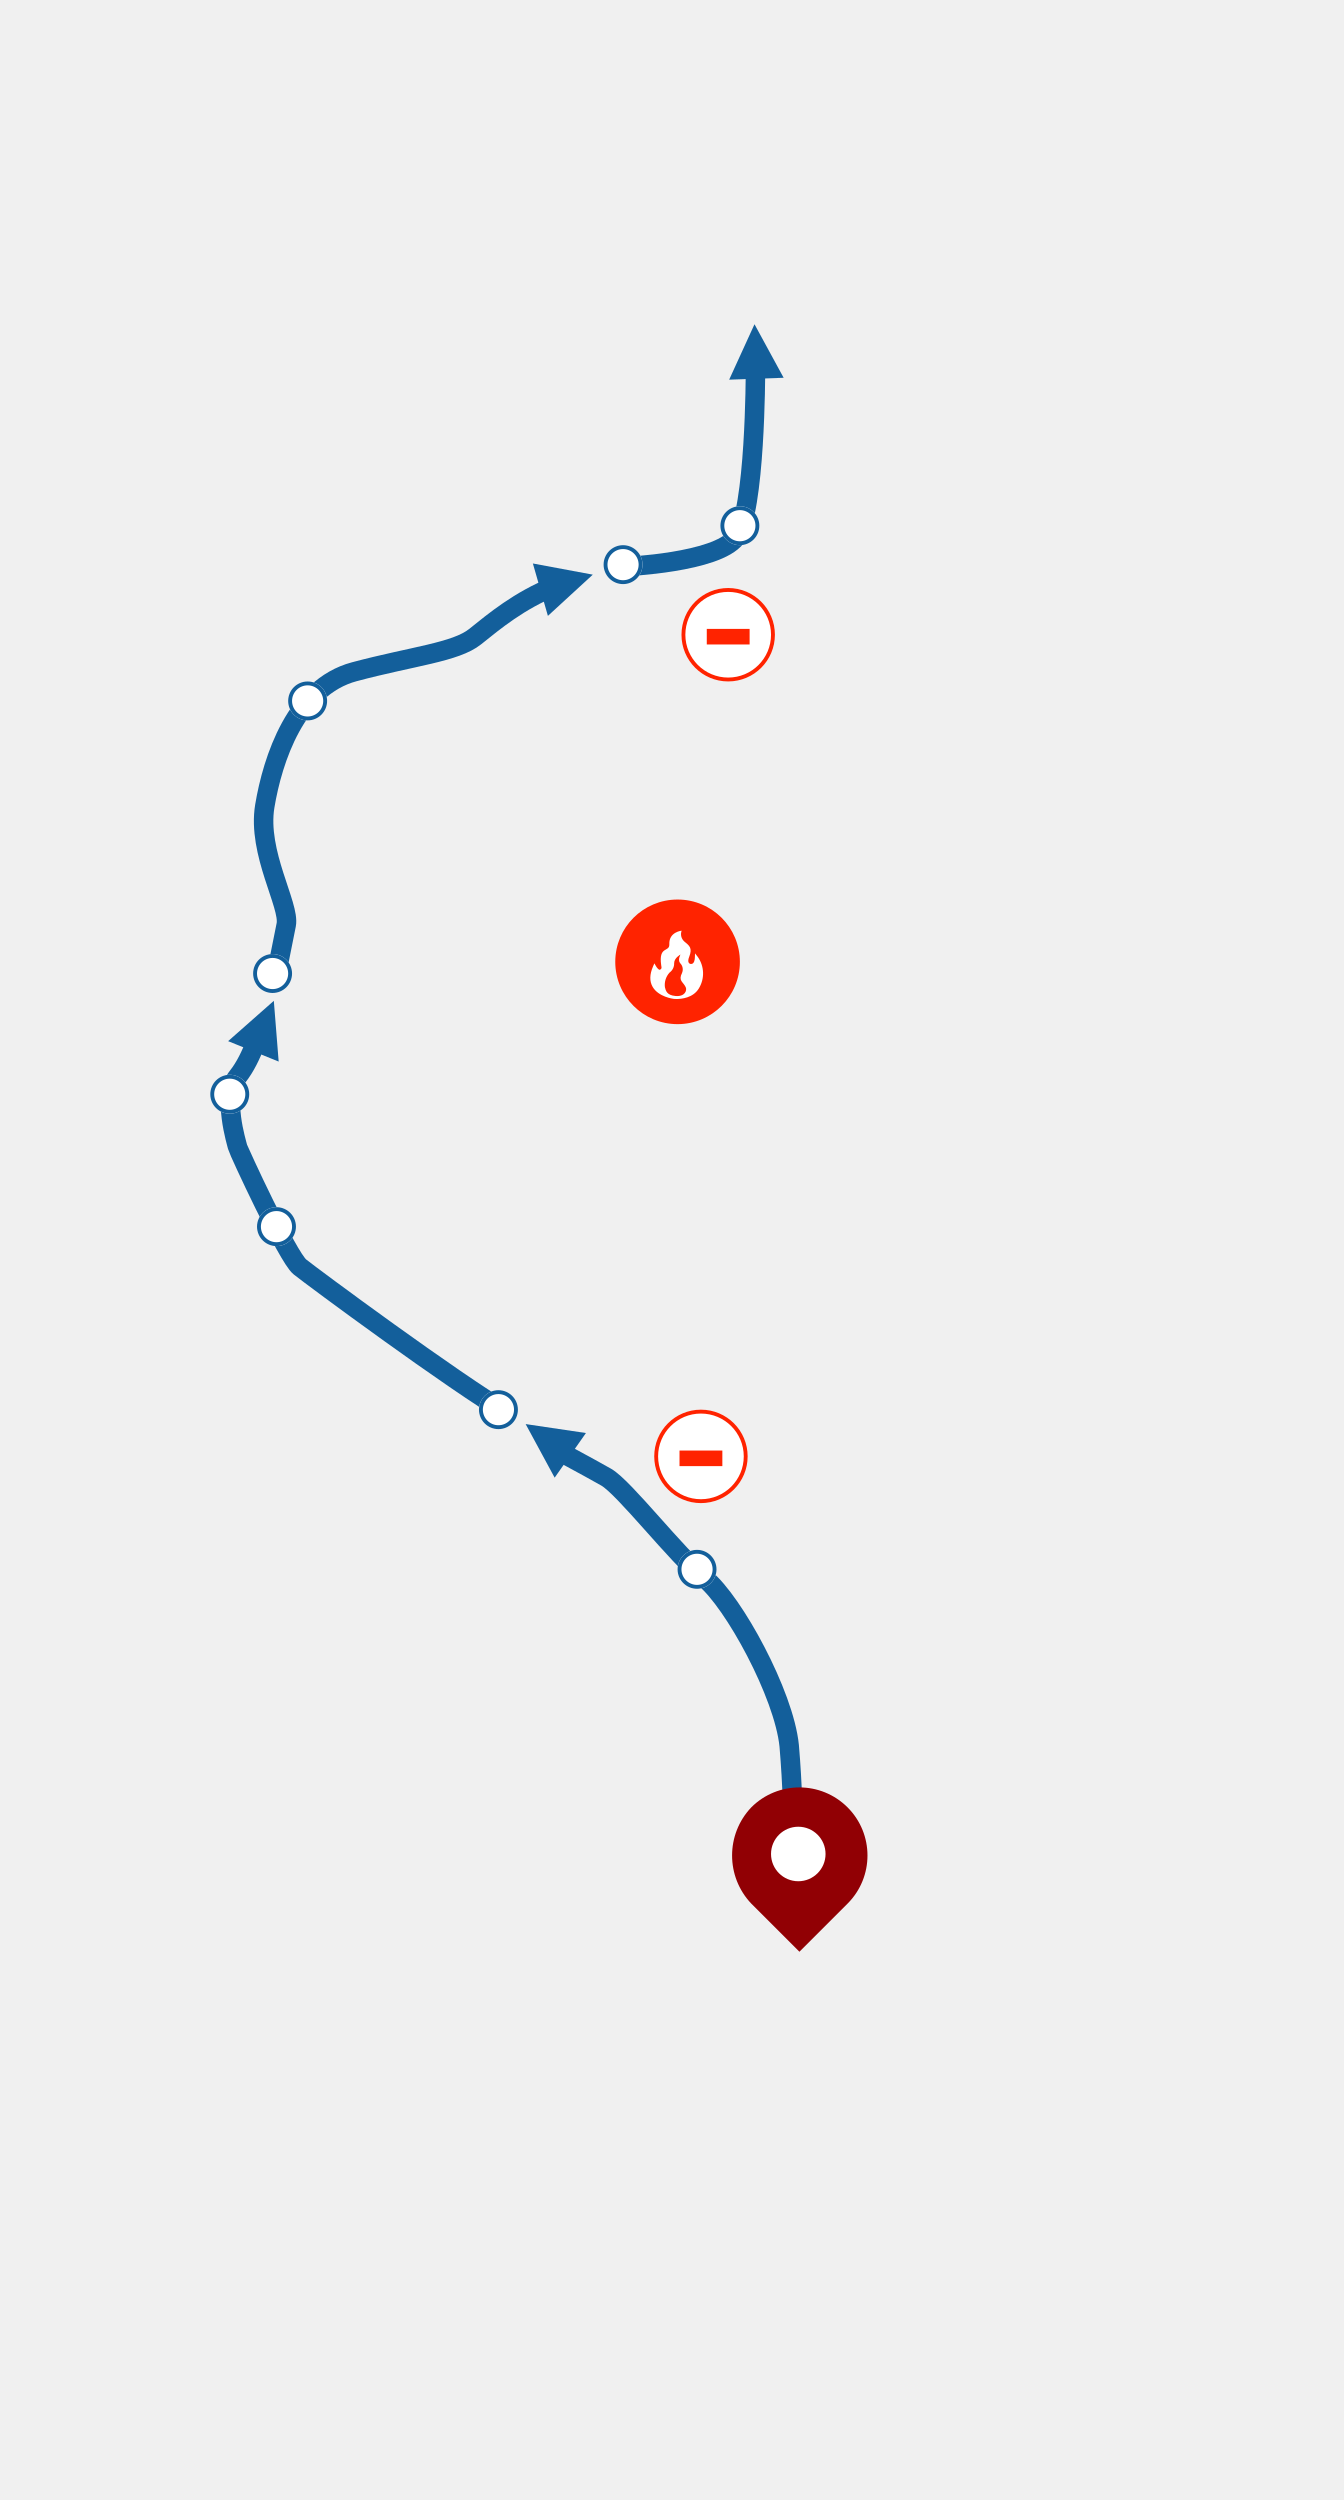
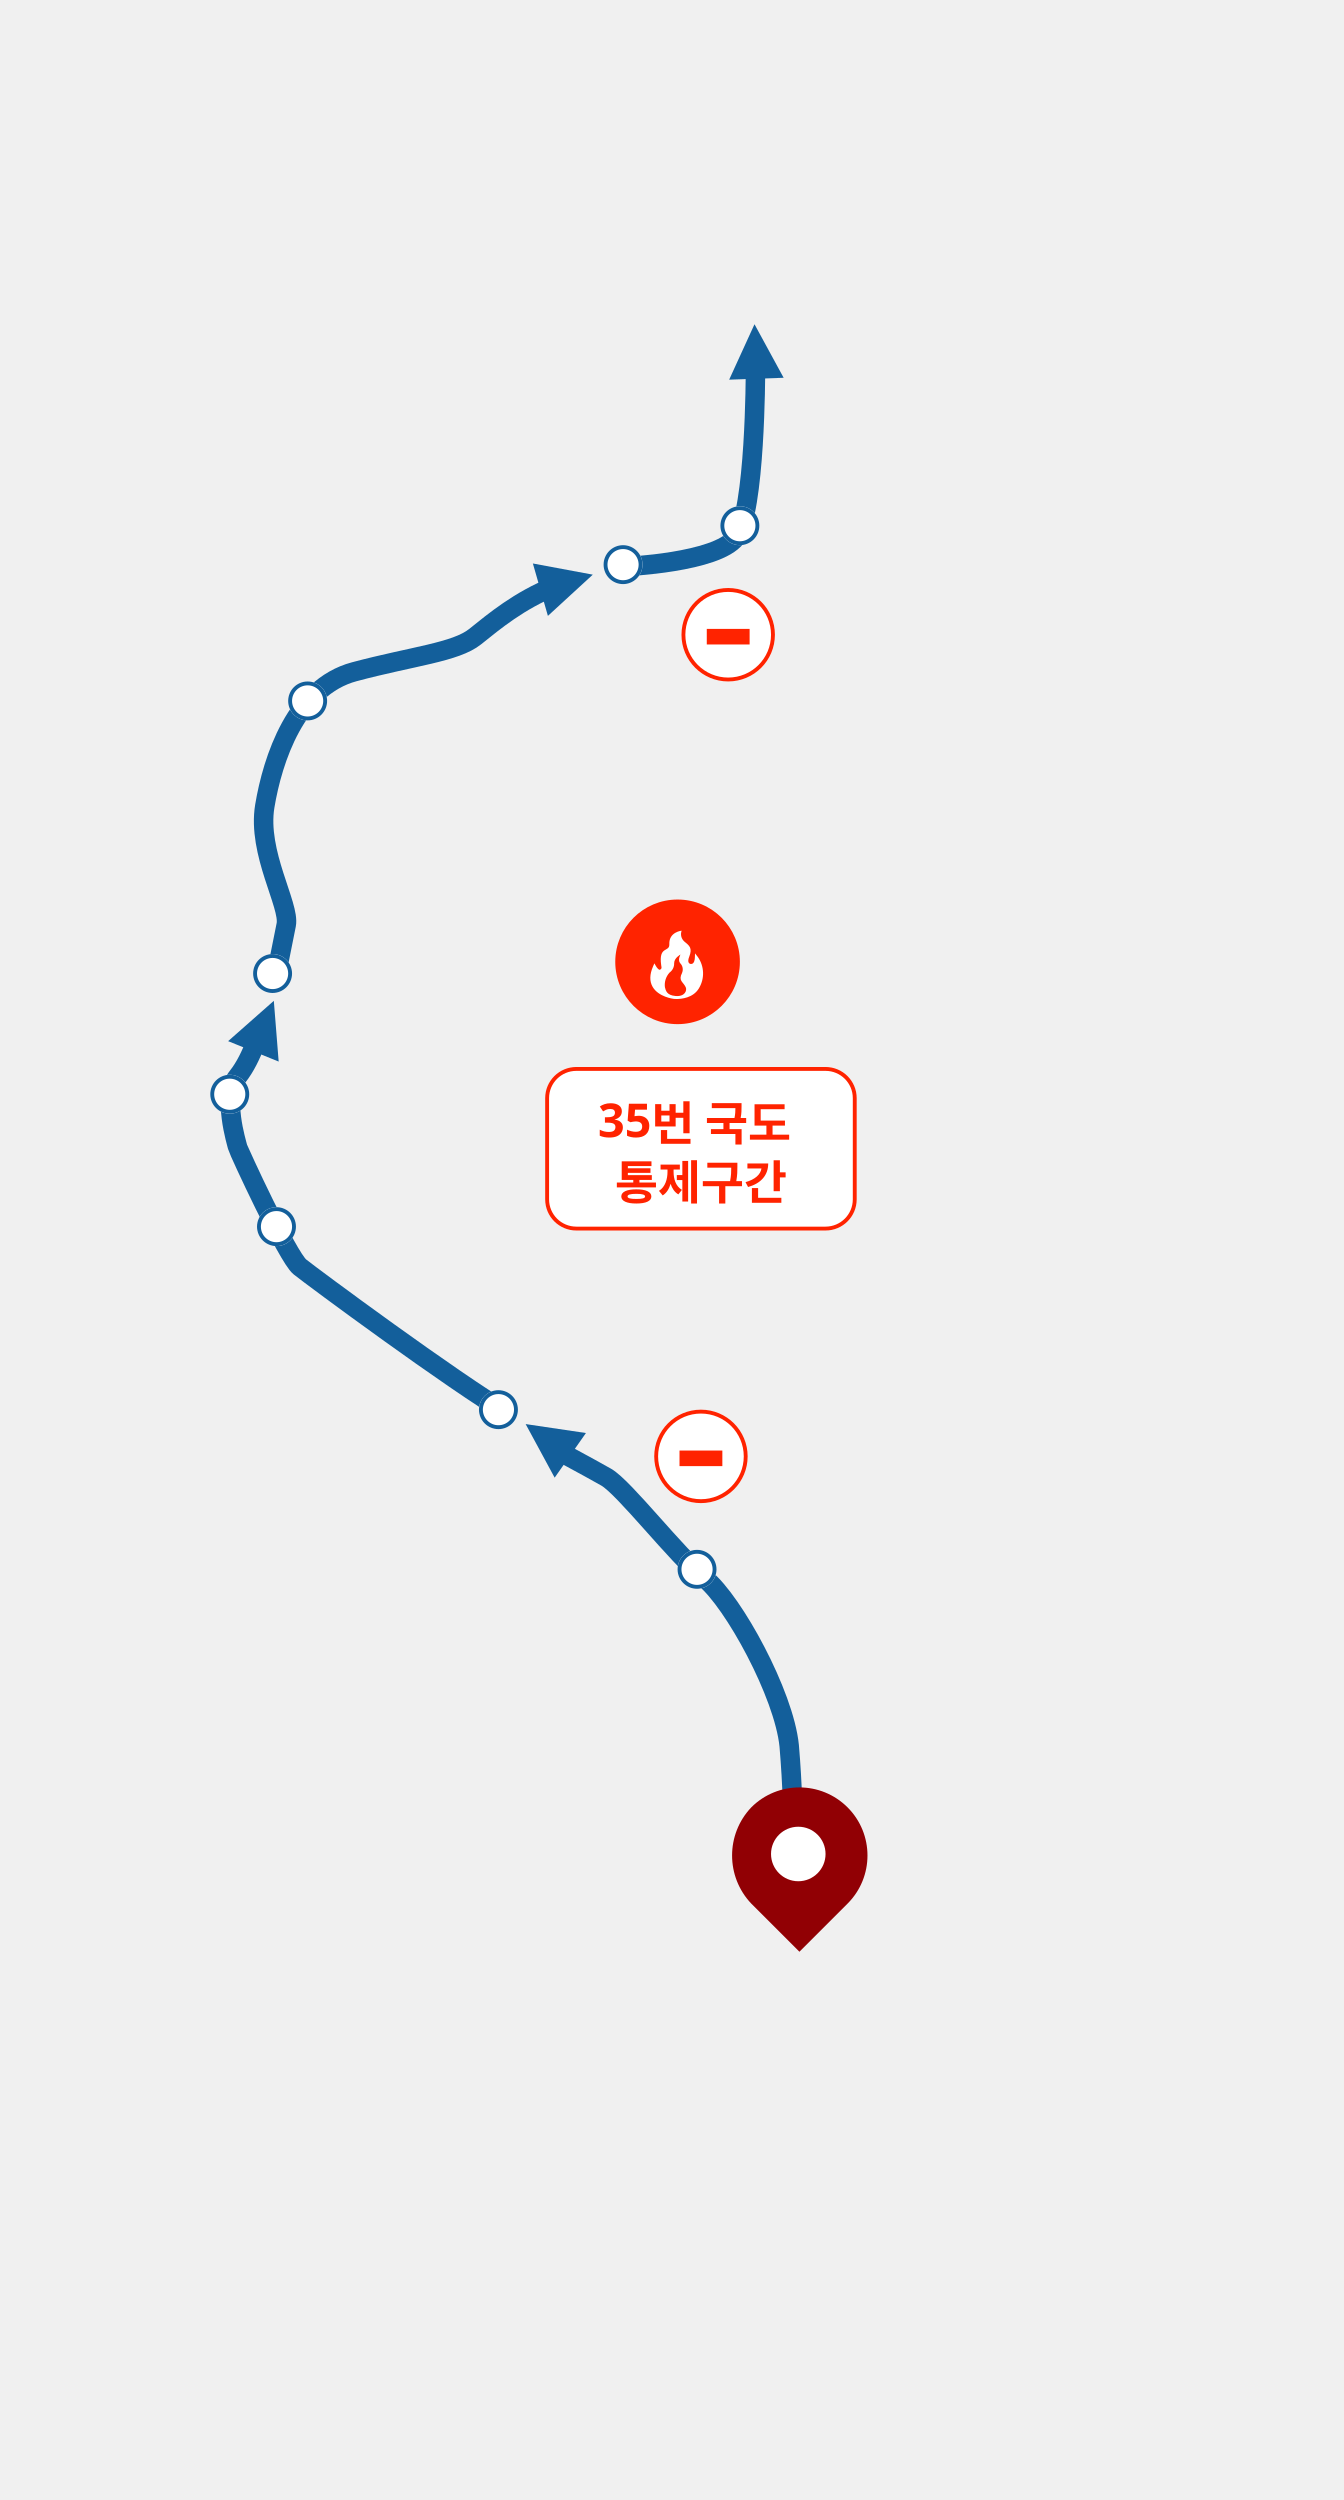
<svg xmlns="http://www.w3.org/2000/svg" width="345" height="642" viewBox="0 0 345 642">
  <defs>
    <clipPath id="clip-path">
      <rect id="사각형_1835" data-name="사각형 1835" width="13.563" height="17.542" fill="#fff" />
    </clipPath>
  </defs>
  <g id="우회도로_표시" data-name="우회도로 표시" transform="translate(0 -48)">
    <g id="그룹_1120" data-name="그룹 1120">
      <path id="패스_2972" data-name="패스 2972" d="M5012,1373.333c-14.667-8.667-50.667-35.333-54-38-3.113-2.491-15.78-29.865-16-30.833s-4-13,0-18,6-13,6-13" transform="translate(-4881 -962)" fill="none" stroke="#135f9b" stroke-width="5" />
      <path id="패스_2973" data-name="패스 2973" d="M5084.667,1488a294.843,294.843,0,0,0-1-29.667c-1.333-13.333-14.333-37-21.667-43s-20.667-23.333-25.333-26-14.667-8-14.667-8" transform="translate(-4881 -962)" fill="none" stroke="#135f9b" stroke-width="5" />
      <g id="타원_301" data-name="타원 301" transform="translate(174 446)" fill="#fff" stroke="#135f9b" stroke-width="1">
        <circle cx="5" cy="5" r="5" stroke="none" />
        <circle cx="5" cy="5" r="4.5" fill="none" />
      </g>
      <g id="타원_303" data-name="타원 303" transform="translate(123 405)" fill="#fff" stroke="#135f9b" stroke-width="1">
        <circle cx="5" cy="5" r="5" stroke="none" />
        <circle cx="5" cy="5" r="4.5" fill="none" />
      </g>
      <g id="타원_302" data-name="타원 302" transform="translate(66 358)" fill="#fff" stroke="#135f9b" stroke-width="1">
        <circle cx="5" cy="5" r="5" stroke="none" />
        <circle cx="5" cy="5" r="4.5" fill="none" />
      </g>
      <g id="타원_304" data-name="타원 304" transform="translate(54 324)" fill="#fff" stroke="#135f9b" stroke-width="1">
        <circle cx="5" cy="5" r="5" stroke="none" />
        <circle cx="5" cy="5" r="4.5" fill="none" />
      </g>
      <path id="다각형_7" data-name="다각형 7" d="M7,0l7,14H0Z" transform="translate(130.969 419.437) rotate(-55)" fill="#135f9b" />
      <path id="다각형_9" data-name="다각형 9" d="M7,0l7,14H0Z" transform="translate(63.827 302.387) rotate(22)" fill="#135f9b" />
      <path id="다각형_10" data-name="다각형 10" d="M7,0l7,14H0Z" transform="translate(150.299 188.842) rotate(74)" fill="#135f9b" />
      <path id="다각형_11" data-name="다각형 11" d="M7,0l7,14H0Z" transform="translate(186.76 131.509) rotate(-2)" fill="#135f9b" />
      <path id="패스_2974" data-name="패스 2974" d="M4951.5,1262.5l3-15c1-5-7.5-18.5-5.5-30.5s8-30.5,23-34.5,26-5,31-9,11.25-9.25,20.5-13" transform="translate(-4881 -962)" fill="none" stroke="#135f9b" stroke-width="5" />
      <path id="패스_2975" data-name="패스 2975" d="M5041.5,1155.5s23.5-1,28.5-7.5,5-42.5,5-42.5" transform="translate(-4881 -962)" fill="none" stroke="#135f9b" stroke-width="5" />
      <g id="타원_305" data-name="타원 305" transform="translate(65 293)" fill="#fff" stroke="#135f9b" stroke-width="1">
        <circle cx="5" cy="5" r="5" stroke="none" />
        <circle cx="5" cy="5" r="4.5" fill="none" />
      </g>
      <g id="타원_306" data-name="타원 306" transform="translate(74 223)" fill="#fff" stroke="#135f9b" stroke-width="1">
        <circle cx="5" cy="5" r="5" stroke="none" />
        <circle cx="5" cy="5" r="4.5" fill="none" />
      </g>
      <g id="타원_307" data-name="타원 307" transform="translate(155 188)" fill="#fff" stroke="#135f9b" stroke-width="1">
        <circle cx="5" cy="5" r="5" stroke="none" />
        <circle cx="5" cy="5" r="4.5" fill="none" />
      </g>
      <g id="타원_308" data-name="타원 308" transform="translate(185 178)" fill="#fff" stroke="#135f9b" stroke-width="1">
        <circle cx="5" cy="5" r="5" stroke="none" />
        <circle cx="5" cy="5" r="4.5" fill="none" />
      </g>
    </g>
    <g id="그룹_967" data-name="그룹 967" transform="translate(-29 205)">
      <rect id="사각형_1859" data-name="사각형 1859" width="44" height="44" transform="translate(212 301)" fill="none" />
      <g id="lacation" transform="translate(217 302)">
        <path id="패스_997" data-name="패스 997" d="M17.315,25.063A7.35,7.35,0,0,0,24.678,17.7a7.577,7.577,0,0,0-7.363-7.626,7.35,7.35,0,0,0-7.363,7.363A7.761,7.761,0,0,0,17.315,25.063ZM4.956,5.078A17.479,17.479,0,1,1,29.675,29.8L17.315,42.156,4.956,29.8A17.956,17.956,0,0,1,4.956,5.078Z" transform="translate(-0.025 0.05)" fill="#910004" fill-rule="evenodd" />
        <circle id="타원_272" data-name="타원 272" cx="11" cy="11" r="11" transform="translate(6 6.103)" fill="#910004" />
        <circle id="타원_273" data-name="타원 273" cx="7" cy="7" r="7" transform="translate(10 10.103)" fill="#fff" />
      </g>
    </g>
    <g id="그룹_1122" data-name="그룹 1122" transform="translate(0 11)">
      <circle id="타원_309" data-name="타원 309" cx="16" cy="16" r="16" transform="translate(158 268)" fill="#ff2300" />
      <g id="그룹_513" data-name="그룹 513" transform="translate(167 276)" clip-path="url(#clip-path)">
        <path id="패스_1141" data-name="패스 1141" d="M12.217,6.768l-.732-.943-.048,1.193c-.013.326-.141,1.605-1.027,1.53-.477-.041-.96-.494-.429-1.826.912-2.291.055-2.866-1.267-3.961A2.519,2.519,0,0,1,8.045,0S4.75.312,4.883,3.473c.091,2.161-2.805.312-2.091,5.38.055.386.159.684.005.92a.55.55,0,0,1-.418.264.22.22,0,0,1-.035,0c-.227-.036-.633-.494-.87-.9L1.041,8.39.7,9.18c-.891,2.046-.928,3.807-.11,5.233,1.493,2.6,5.267,3.078,5.43,3.1a7.016,7.016,0,0,0,.719.032h0c1.224,0,4.23-.262,5.709-2.69a7.353,7.353,0,0,0-.229-8.085m-5.76,10c-2.3-.2-2.492-1.434-2.714-2.271a4.7,4.7,0,0,1,1.2-3.745,2.811,2.811,0,0,0,1.175-2.4c0-1.373,1.633-2.231,1.633-2.231s-.781,1.367-.092,2.213a2.268,2.268,0,0,1,.49,2.5C7.134,12.9,8.4,13.064,9.085,14.5c.4.837-.172,2.485-2.629,2.271" transform="translate(0)" fill="#fff" />
      </g>
    </g>
    <g id="그룹_1106" data-name="그룹 1106" transform="translate(-56 -130)">
      <g id="타원_295" data-name="타원 295" transform="translate(231 329)" fill="#fff" stroke="#ff2300" stroke-width="1">
        <circle cx="12" cy="12" r="12" stroke="none" />
        <circle cx="12" cy="12" r="11.5" fill="none" />
      </g>
      <line id="선_61" data-name="선 61" x2="11" transform="translate(237.5 341.5)" fill="none" stroke="#ff2300" stroke-width="4" />
    </g>
    <g id="그룹_1116" data-name="그룹 1116" transform="translate(-63 81)">
      <g id="타원_295-2" data-name="타원 295" transform="translate(231 329)" fill="#fff" stroke="#ff2300" stroke-width="1">
        <circle cx="12" cy="12" r="12" stroke="none" />
        <circle cx="12" cy="12" r="11.5" fill="none" />
      </g>
      <line id="선_61-2" data-name="선 61" x2="11" transform="translate(237.5 341.5)" fill="none" stroke="#ff2300" stroke-width="4" />
    </g>
    <rect id="사각형_2030" data-name="사각형 2030" width="345" height="642" transform="translate(0 48)" fill="none" />
+     <g id="사각형_2032" data-name="사각형 2032" transform="translate(140 322)" fill="#fff" stroke="#ff2300" stroke-width="1">
+       <rect width="80" height="42" rx="8" stroke="none" />
+       <rect x="0.5" y="0.5" width="79" height="41" rx="7.5" fill="none" />
+     </g>
+     <text id="_35번_국도_통제구간" data-name="35번 국도  통제구간" transform="translate(180 340)" fill="#ff2300" font-size="12" font-family="SpoqaHanSansNeo-Bold, Spoqa Han Sans Neo" font-weight="700">
+       <tspan x="-26.436" y="0">35번 국도 </tspan>
+       <tspan x="-22.08" y="16">통제구간</tspan>
+     </text>
  </g>
</svg>
